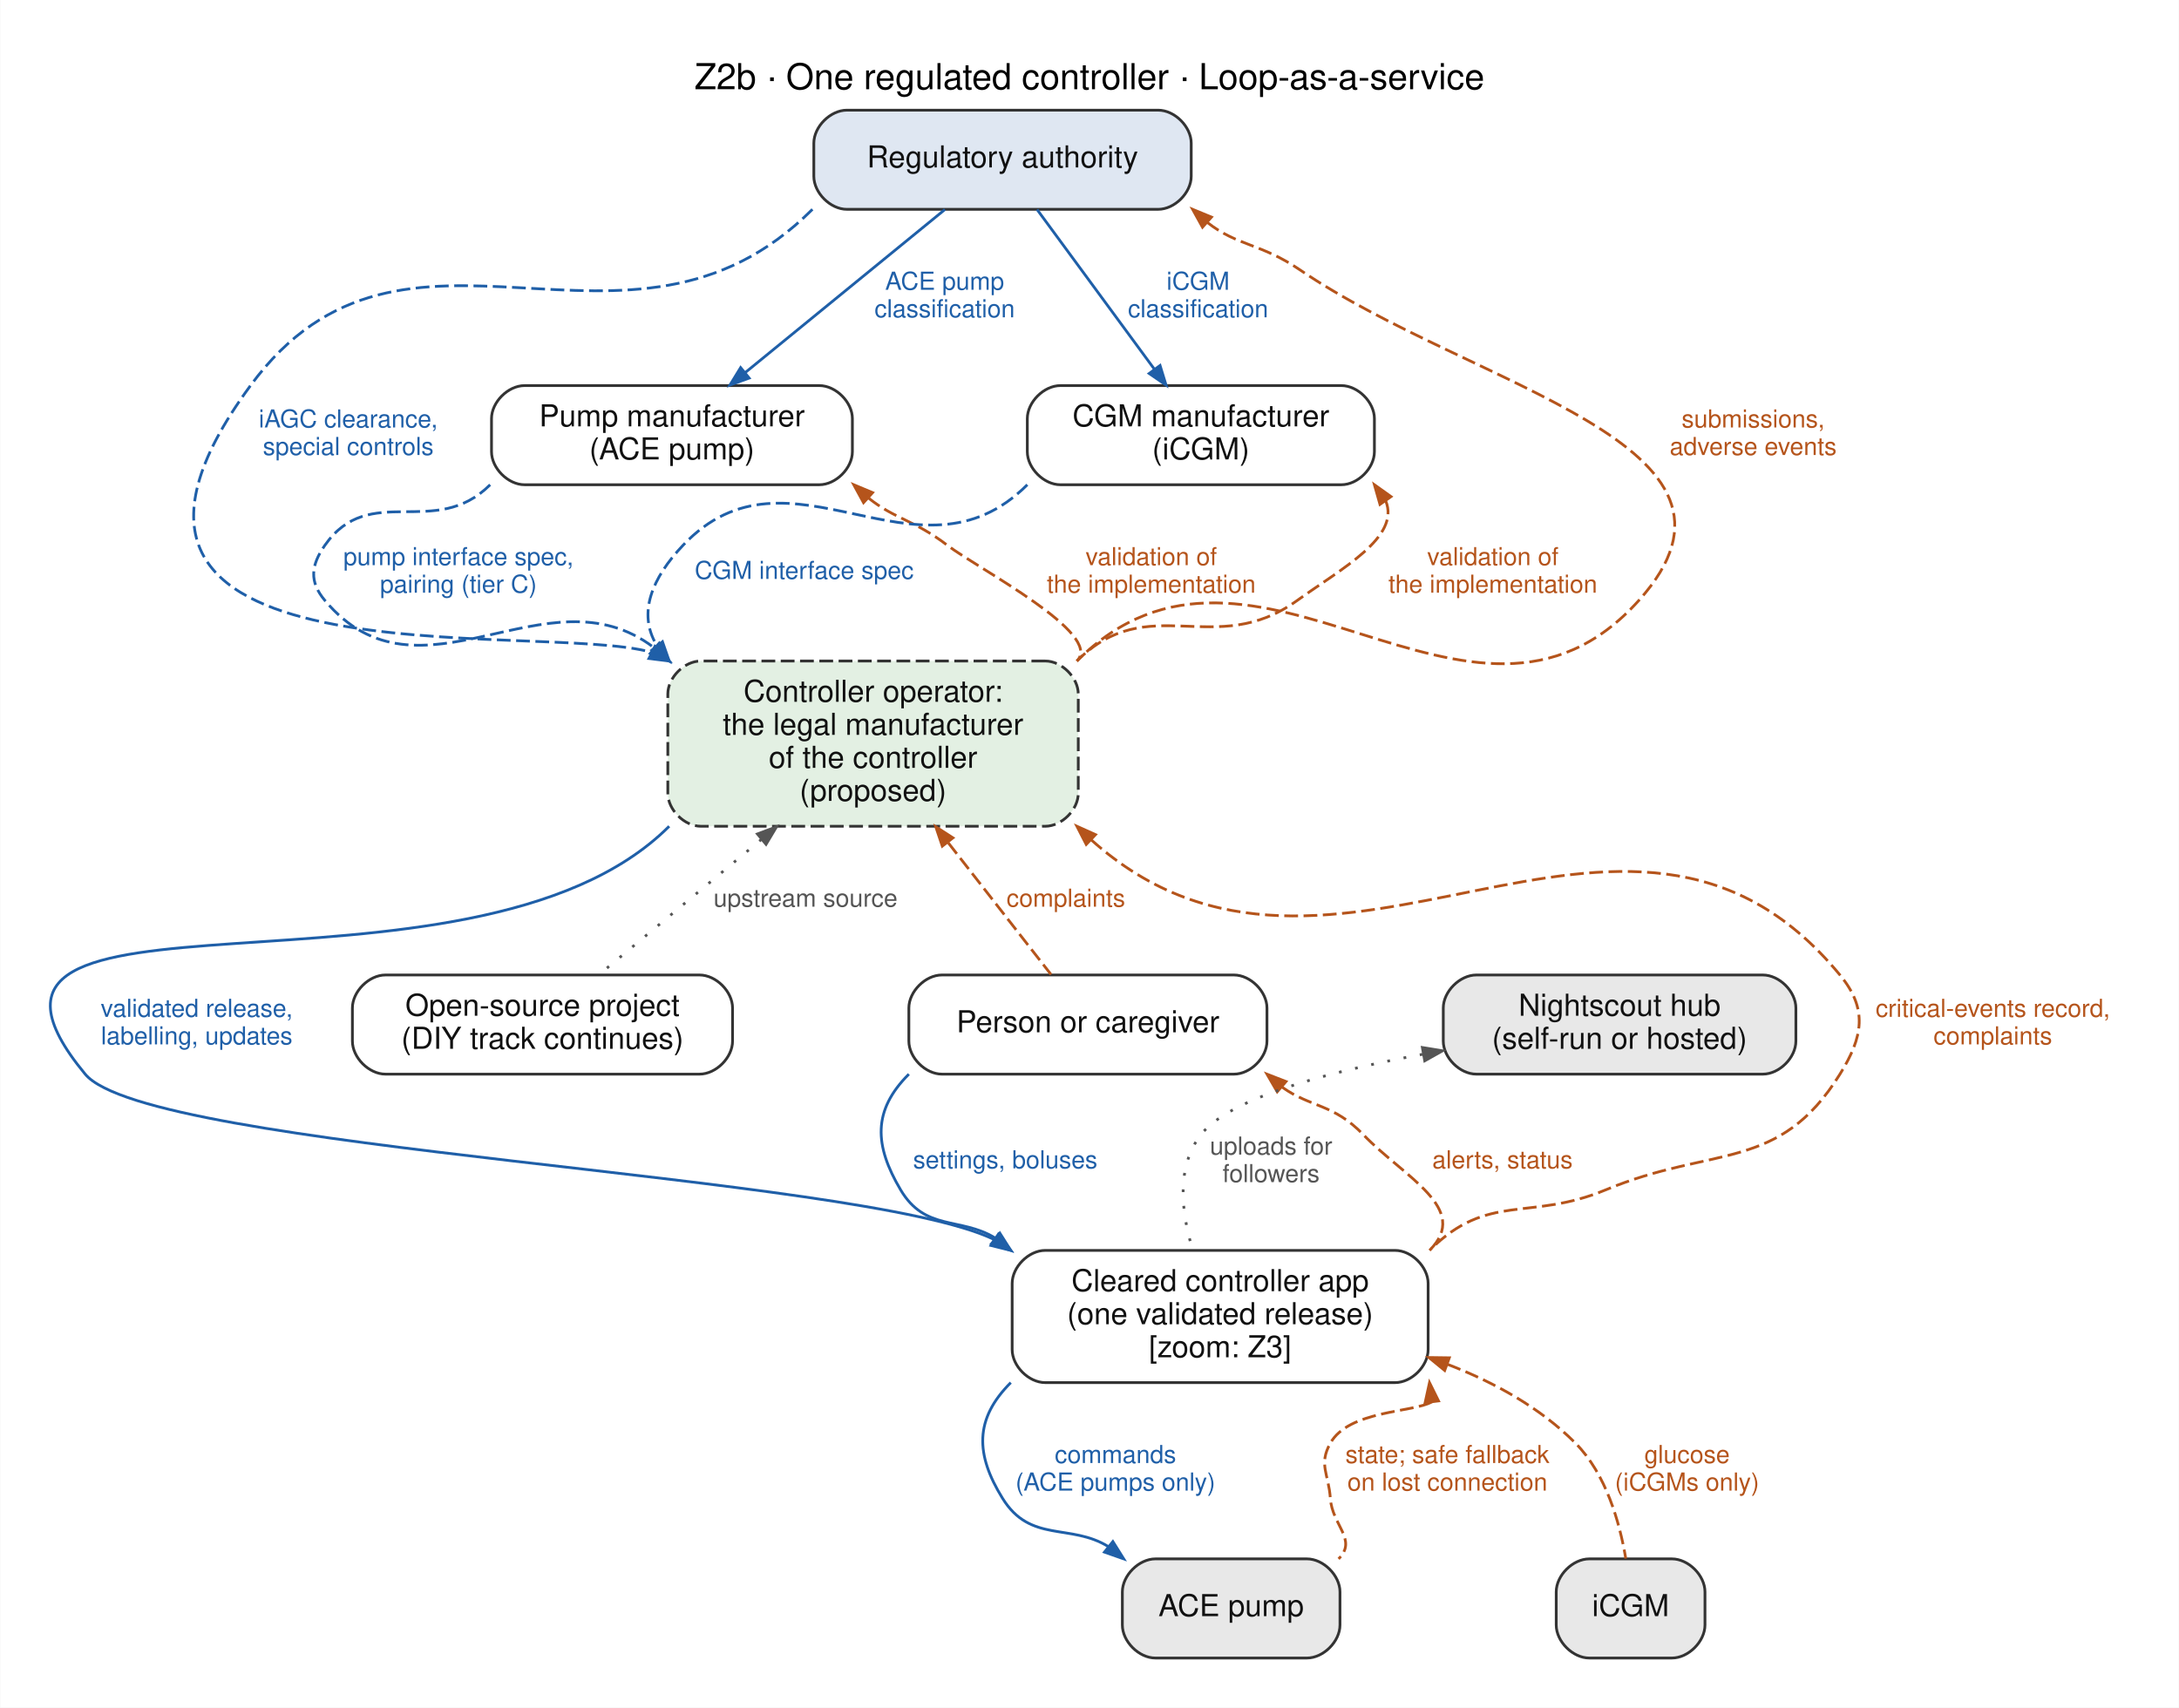
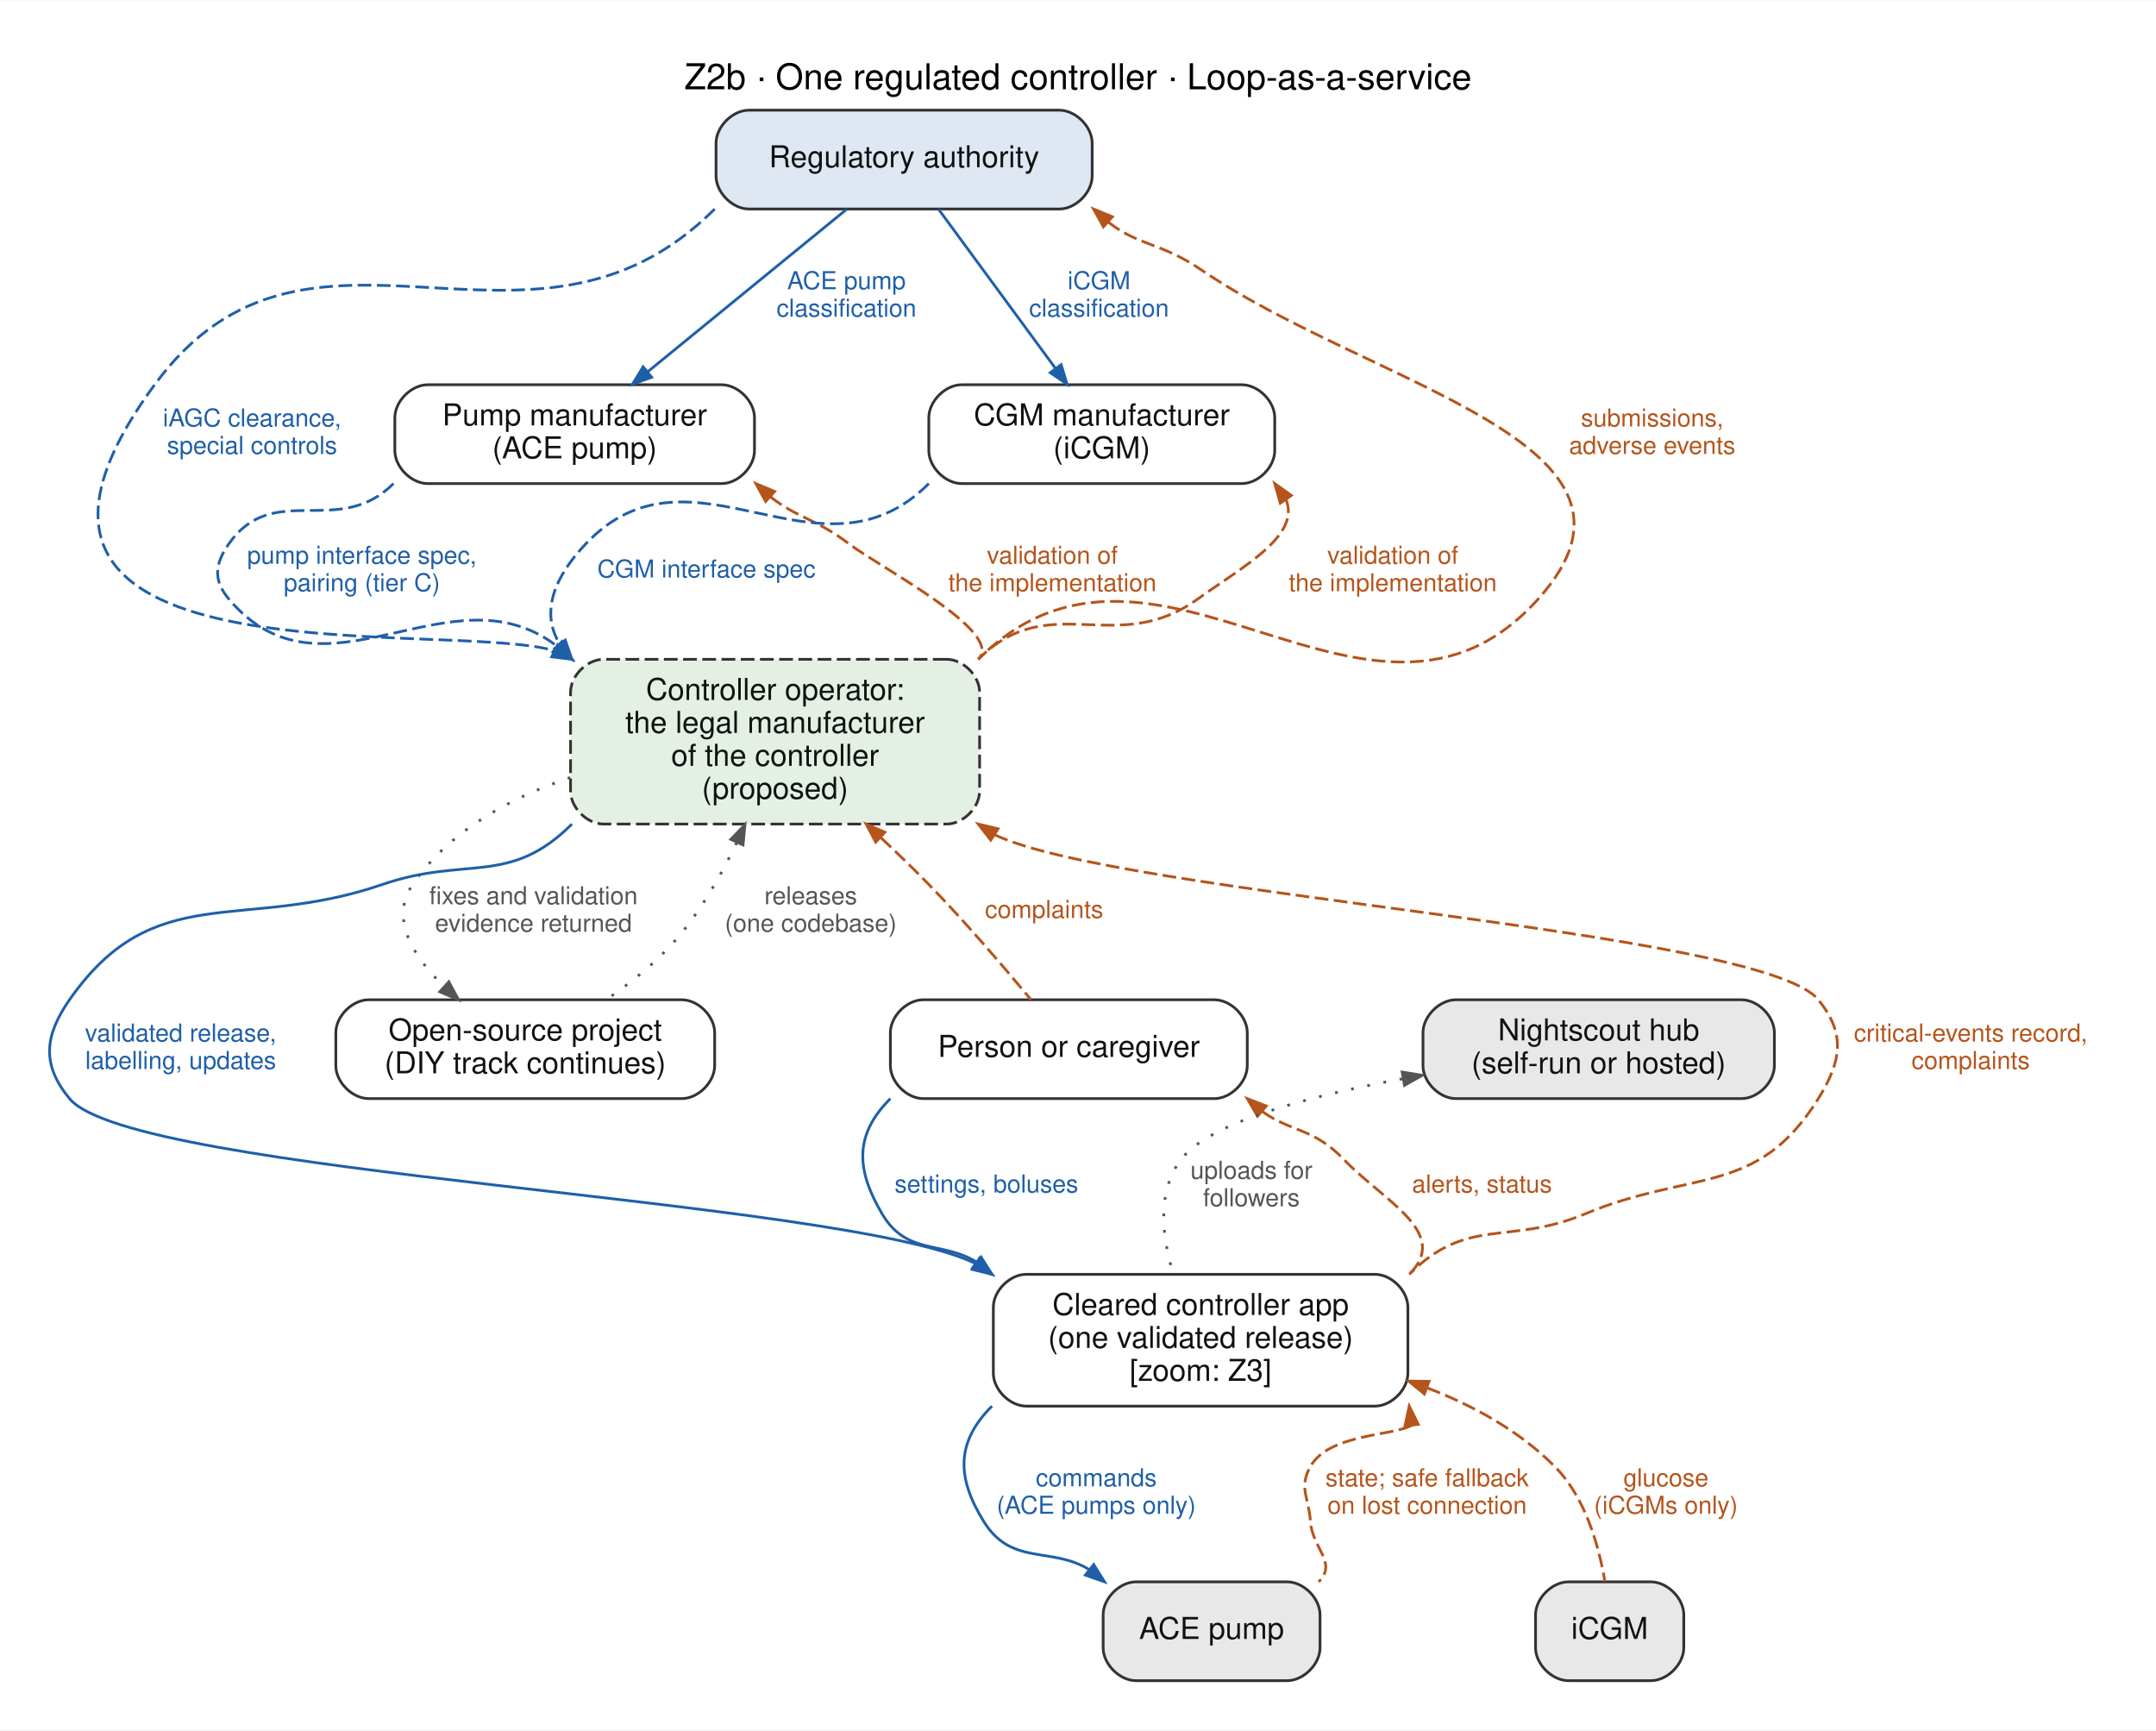
- <svg xmlns="http://www.w3.org/2000/svg" width="791pt" height="620pt" viewBox="0.00 0.00 790.85 620.00">
-   <g id="graph0" class="graph" transform="scale(1 1) rotate(0) translate(18 602)">
-     <polygon fill="#ffffff" stroke="transparent" points="-18,18 -18,-602 772.85,-602 772.85,18 -18,18" />
-     <text text-anchor="middle" x="377.42" y="-569.6" font-family="Helvetica,sans-Serif" font-size="13.00">Z2b · One regulated controller · Loop-as-a-service</text>
+ <svg xmlns="http://www.w3.org/2000/svg" width="785pt" height="630pt" viewBox="0.00 0.00 785.32 630.00">
+   <g id="graph0" class="graph" transform="scale(1 1) rotate(0) translate(18 612)">
+     <polygon fill="#ffffff" stroke="transparent" points="-18,18 -18,-612 767.32,-612 767.32,18 -18,18" />
+     <text text-anchor="middle" x="374.66" y="-579.6" font-family="Helvetica,sans-Serif" font-size="13.00">Z2b · One regulated controller · Loop-as-a-service</text>
    <g id="node1" class="node">
-       <path fill="#dfe7f2" stroke="#333333" d="M402.35,-562C402.35,-562 289.35,-562 289.35,-562 283.35,-562 277.35,-556 277.35,-550 277.35,-550 277.35,-538 277.35,-538 277.35,-532 283.35,-526 289.35,-526 289.35,-526 402.35,-526 402.35,-526 408.35,-526 414.35,-532 414.35,-538 414.35,-538 414.35,-550 414.35,-550 414.35,-556 408.35,-562 402.35,-562" />
-       <text text-anchor="middle" x="345.85" y="-541.2" font-family="Helvetica,sans-Serif" font-size="11.00" fill="#111111">Regulatory authority</text>
+       <path fill="#dfe7f2" stroke="#333333" d="M367.82,-572C367.82,-572 254.82,-572 254.82,-572 248.82,-572 242.82,-566 242.82,-560 242.82,-560 242.82,-548 242.82,-548 242.82,-542 248.82,-536 254.82,-536 254.82,-536 367.82,-536 367.82,-536 373.82,-536 379.82,-542 379.82,-548 379.82,-548 379.82,-560 379.82,-560 379.82,-566 373.82,-572 367.82,-572" />
+       <text text-anchor="middle" x="311.32" y="-551.2" font-family="Helvetica,sans-Serif" font-size="11.00" fill="#111111">Regulatory authority</text>
    </g>
    <g id="node2" class="node">
-       <path fill="#ffffff" stroke="#333333" d="M279.35,-462C279.35,-462 172.35,-462 172.35,-462 166.35,-462 160.35,-456 160.35,-450 160.35,-450 160.35,-438 160.35,-438 160.35,-432 166.35,-426 172.35,-426 172.35,-426 279.35,-426 279.35,-426 285.35,-426 291.35,-432 291.35,-438 291.35,-438 291.35,-450 291.35,-450 291.35,-456 285.35,-462 279.35,-462" />
-       <text text-anchor="middle" x="225.85" y="-447.2" font-family="Helvetica,sans-Serif" font-size="11.00" fill="#111111">Pump manufacturer</text>
-       <text text-anchor="middle" x="225.85" y="-435.2" font-family="Helvetica,sans-Serif" font-size="11.00" fill="#111111">(ACE pump)</text>
+       <path fill="#ffffff" stroke="#333333" d="M244.82,-472C244.82,-472 137.82,-472 137.82,-472 131.82,-472 125.82,-466 125.82,-460 125.82,-460 125.82,-448 125.82,-448 125.82,-442 131.82,-436 137.82,-436 137.82,-436 244.82,-436 244.82,-436 250.82,-436 256.82,-442 256.82,-448 256.82,-448 256.82,-460 256.82,-460 256.82,-466 250.82,-472 244.82,-472" />
+       <text text-anchor="middle" x="191.32" y="-457.2" font-family="Helvetica,sans-Serif" font-size="11.00" fill="#111111">Pump manufacturer</text>
+       <text text-anchor="middle" x="191.32" y="-445.2" font-family="Helvetica,sans-Serif" font-size="11.00" fill="#111111">(ACE pump)</text>
    </g>
    <g id="edge7" class="edge">
-       <path fill="none" stroke="#1f5fa8" d="M324.94,-525.93C304.85,-509.52 274.39,-484.64 252.55,-466.81" />
-       <polygon fill="#1f5fa8" stroke="#1f5fa8" points="253.88,-464.73 246.91,-462.2 250.78,-468.53 253.88,-464.73" />
-       <text text-anchor="middle" x="324.85" y="-496.8" font-family="Helvetica,sans-Serif" font-size="9.00" fill="#1f5fa8">ACE pump</text>
-       <text text-anchor="middle" x="324.85" y="-486.8" font-family="Helvetica,sans-Serif" font-size="9.00" fill="#1f5fa8">classification</text>
+       <path fill="none" stroke="#1f5fa8" d="M290.42,-535.93C270.32,-519.52 239.87,-494.64 218.02,-476.81" />
+       <polygon fill="#1f5fa8" stroke="#1f5fa8" points="219.36,-474.73 212.39,-472.2 216.26,-478.53 219.36,-474.73" />
+       <text text-anchor="middle" x="290.32" y="-506.8" font-family="Helvetica,sans-Serif" font-size="9.00" fill="#1f5fa8">ACE pump</text>
+       <text text-anchor="middle" x="290.32" y="-496.8" font-family="Helvetica,sans-Serif" font-size="9.00" fill="#1f5fa8">classification</text>
    </g>
    <g id="node3" class="node">
-       <path fill="#ffffff" stroke="#333333" d="M468.85,-462C468.85,-462 366.85,-462 366.85,-462 360.85,-462 354.85,-456 354.85,-450 354.85,-450 354.85,-438 354.85,-438 354.85,-432 360.85,-426 366.85,-426 366.85,-426 468.85,-426 468.85,-426 474.85,-426 480.85,-432 480.85,-438 480.85,-438 480.85,-450 480.85,-450 480.85,-456 474.85,-462 468.85,-462" />
-       <text text-anchor="middle" x="417.85" y="-447.2" font-family="Helvetica,sans-Serif" font-size="11.00" fill="#111111">CGM manufacturer</text>
-       <text text-anchor="middle" x="417.85" y="-435.2" font-family="Helvetica,sans-Serif" font-size="11.00" fill="#111111">(iCGM)</text>
+       <path fill="#ffffff" stroke="#333333" d="M434.32,-472C434.32,-472 332.32,-472 332.32,-472 326.32,-472 320.32,-466 320.32,-460 320.32,-460 320.32,-448 320.32,-448 320.32,-442 326.32,-436 332.32,-436 332.32,-436 434.32,-436 434.32,-436 440.32,-436 446.32,-442 446.32,-448 446.32,-448 446.32,-460 446.32,-460 446.32,-466 440.32,-472 434.32,-472" />
+       <text text-anchor="middle" x="383.32" y="-457.2" font-family="Helvetica,sans-Serif" font-size="11.00" fill="#111111">CGM manufacturer</text>
+       <text text-anchor="middle" x="383.32" y="-445.2" font-family="Helvetica,sans-Serif" font-size="11.00" fill="#111111">(iCGM)</text>
    </g>
    <g id="edge8" class="edge">
-       <path fill="none" stroke="#1f5fa8" d="M358.39,-525.93C370.19,-509.87 387.95,-485.7 400.98,-467.95" />
-       <polygon fill="#1f5fa8" stroke="#1f5fa8" points="403.04,-469.3 405.21,-462.2 399.09,-466.39 403.04,-469.3" />
-       <text text-anchor="middle" x="416.85" y="-496.8" font-family="Helvetica,sans-Serif" font-size="9.00" fill="#1f5fa8">iCGM</text>
-       <text text-anchor="middle" x="416.85" y="-486.8" font-family="Helvetica,sans-Serif" font-size="9.00" fill="#1f5fa8">classification</text>
+       <path fill="none" stroke="#1f5fa8" d="M323.86,-535.93C335.66,-519.87 353.42,-495.7 366.46,-477.95" />
+       <polygon fill="#1f5fa8" stroke="#1f5fa8" points="368.51,-479.3 370.68,-472.2 364.56,-476.39 368.51,-479.3" />
+       <text text-anchor="middle" x="382.32" y="-506.8" font-family="Helvetica,sans-Serif" font-size="9.00" fill="#1f5fa8">iCGM</text>
+       <text text-anchor="middle" x="382.32" y="-496.8" font-family="Helvetica,sans-Serif" font-size="9.00" fill="#1f5fa8">classification</text>
    </g>
    <g id="node4" class="node">
-       <path fill="#e3f0e3" stroke="#333333" stroke-dasharray="5,2" d="M361.35,-362C361.35,-362 236.35,-362 236.35,-362 230.35,-362 224.35,-356 224.35,-350 224.35,-350 224.35,-314 224.35,-314 224.35,-308 230.35,-302 236.35,-302 236.35,-302 361.35,-302 361.35,-302 367.35,-302 373.35,-308 373.35,-314 373.35,-314 373.35,-350 373.35,-350 373.35,-356 367.35,-362 361.35,-362" />
-       <text text-anchor="middle" x="298.85" y="-347.2" font-family="Helvetica,sans-Serif" font-size="11.00" fill="#111111">Controller operator:</text>
-       <text text-anchor="middle" x="298.85" y="-335.2" font-family="Helvetica,sans-Serif" font-size="11.00" fill="#111111">the legal manufacturer</text>
-       <text text-anchor="middle" x="298.85" y="-323.2" font-family="Helvetica,sans-Serif" font-size="11.00" fill="#111111">of the controller</text>
-       <text text-anchor="middle" x="298.85" y="-311.2" font-family="Helvetica,sans-Serif" font-size="11.00" fill="#111111">(proposed)</text>
+       <path fill="#e3f0e3" stroke="#333333" stroke-dasharray="5,2" d="M326.82,-372C326.82,-372 201.82,-372 201.82,-372 195.82,-372 189.82,-366 189.82,-360 189.82,-360 189.82,-324 189.82,-324 189.82,-318 195.82,-312 201.82,-312 201.82,-312 326.82,-312 326.82,-312 332.82,-312 338.82,-318 338.82,-324 338.82,-324 338.82,-360 338.82,-360 338.82,-366 332.82,-372 326.82,-372" />
+       <text text-anchor="middle" x="264.32" y="-357.2" font-family="Helvetica,sans-Serif" font-size="11.00" fill="#111111">Controller operator:</text>
+       <text text-anchor="middle" x="264.32" y="-345.2" font-family="Helvetica,sans-Serif" font-size="11.00" fill="#111111">the legal manufacturer</text>
+       <text text-anchor="middle" x="264.32" y="-333.2" font-family="Helvetica,sans-Serif" font-size="11.00" fill="#111111">of the controller</text>
+       <text text-anchor="middle" x="264.32" y="-321.2" font-family="Helvetica,sans-Serif" font-size="11.00" fill="#111111">(proposed)</text>
    </g>
    <g id="edge5" class="edge">
-       <path fill="none" stroke="#1f5fa8" stroke-dasharray="5,2" d="M276.85,-526C209.65,-458.81 129.09,-538.59 72.85,-462 -9.26,-350.19 177.55,-376.86 218.48,-365.15" />
-       <polygon fill="#1f5fa8" stroke="#1f5fa8" points="219.66,-367.3 224.85,-362 217.49,-362.9 219.66,-367.3" />
-       <text text-anchor="middle" x="108.35" y="-446.8" font-family="Helvetica,sans-Serif" font-size="9.00" fill="#1f5fa8">iAGC clearance,</text>
-       <text text-anchor="middle" x="108.35" y="-436.8" font-family="Helvetica,sans-Serif" font-size="9.00" fill="#1f5fa8">special controls</text>
+       <path fill="none" stroke="#1f5fa8" stroke-dasharray="5,2" d="M242.32,-536C175.13,-468.81 94.57,-548.59 38.32,-472 -43.78,-360.19 143.03,-386.86 183.95,-375.15" />
+       <polygon fill="#1f5fa8" stroke="#1f5fa8" points="185.13,-377.3 190.32,-372 182.96,-372.9 185.13,-377.3" />
+       <text text-anchor="middle" x="73.82" y="-456.8" font-family="Helvetica,sans-Serif" font-size="9.00" fill="#1f5fa8">iAGC clearance,</text>
+       <text text-anchor="middle" x="73.82" y="-446.8" font-family="Helvetica,sans-Serif" font-size="9.00" fill="#1f5fa8">special controls</text>
    </g>
    <g id="edge6" class="edge">
-       <path fill="none" stroke="#b5541b" stroke-dasharray="5,2" d="M420.19,-521.24C431.31,-512.54 439.58,-513.72 453.85,-504 516.96,-461 627.87,-440.83 576.85,-384 515.92,-316.15 437.33,-426.48 372.85,-362" />
-       <polygon fill="#b5541b" stroke="#b5541b" points="418.44,-519.51 414.85,-526 421.7,-523.17 418.44,-519.51" />
-       <text text-anchor="middle" x="618.35" y="-446.8" font-family="Helvetica,sans-Serif" font-size="9.00" fill="#b5541b">submissions,</text>
-       <text text-anchor="middle" x="618.35" y="-436.8" font-family="Helvetica,sans-Serif" font-size="9.00" fill="#b5541b">adverse events</text>
+       <path fill="none" stroke="#b5541b" stroke-dasharray="5,2" d="M385.67,-531.24C396.79,-522.54 405.06,-523.72 419.32,-514 482.44,-471 593.35,-450.83 542.32,-394 481.39,-326.15 402.81,-436.48 338.32,-372" />
+       <polygon fill="#b5541b" stroke="#b5541b" points="383.92,-529.51 380.32,-536 387.18,-533.17 383.92,-529.51" />
+       <text text-anchor="middle" x="583.82" y="-456.8" font-family="Helvetica,sans-Serif" font-size="9.00" fill="#b5541b">submissions,</text>
+       <text text-anchor="middle" x="583.82" y="-446.8" font-family="Helvetica,sans-Serif" font-size="9.00" fill="#b5541b">adverse events</text>
    </g>
    <g id="edge9" class="edge">
-       <path fill="none" stroke="#1f5fa8" stroke-dasharray="5,2" d="M159.85,-426C139.76,-405.92 116.11,-427.29 99.85,-404 94.76,-396.71 94.13,-390.81 99.85,-384 134.41,-342.82 180.41,-396.39 219.18,-366.96" />
-       <polygon fill="#1f5fa8" stroke="#1f5fa8" points="221.2,-368.46 224.85,-362 217.97,-364.77 221.2,-368.46" />
-       <text text-anchor="middle" x="148.35" y="-396.8" font-family="Helvetica,sans-Serif" font-size="9.00" fill="#1f5fa8">pump interface spec,</text>
-       <text text-anchor="middle" x="148.35" y="-386.8" font-family="Helvetica,sans-Serif" font-size="9.00" fill="#1f5fa8">pairing (tier C)</text>
+       <path fill="none" stroke="#1f5fa8" stroke-dasharray="5,2" d="M125.32,-436C105.24,-415.92 81.59,-437.29 65.32,-414 60.23,-406.71 59.61,-400.81 65.32,-394 99.89,-352.82 145.88,-406.39 184.66,-376.96" />
+       <polygon fill="#1f5fa8" stroke="#1f5fa8" points="186.67,-378.46 190.32,-372 183.44,-374.77 186.67,-378.46" />
+       <text text-anchor="middle" x="113.82" y="-406.8" font-family="Helvetica,sans-Serif" font-size="9.00" fill="#1f5fa8">pump interface spec,</text>
+       <text text-anchor="middle" x="113.82" y="-396.8" font-family="Helvetica,sans-Serif" font-size="9.00" fill="#1f5fa8">pairing (tier C)</text>
    </g>
    <g id="edge10" class="edge">
-       <path fill="none" stroke="#b5541b" stroke-dasharray="5,2" d="M297.18,-421.19C306.8,-413.48 313.66,-413.3 325.85,-404 336.98,-395.5 382.75,-371.9 372.85,-362" />
-       <polygon fill="#b5541b" stroke="#b5541b" points="295.4,-419.49 291.85,-426 298.69,-423.13 295.4,-419.49" />
-       <text text-anchor="middle" x="399.85" y="-396.8" font-family="Helvetica,sans-Serif" font-size="9.00" fill="#b5541b">validation of</text>
-       <text text-anchor="middle" x="399.85" y="-386.8" font-family="Helvetica,sans-Serif" font-size="9.00" fill="#b5541b">the implementation</text>
+       <path fill="none" stroke="#b5541b" stroke-dasharray="5,2" d="M262.65,-431.19C272.28,-423.48 279.14,-423.3 291.32,-414 302.46,-405.5 348.23,-381.9 338.32,-372" />
+       <polygon fill="#b5541b" stroke="#b5541b" points="260.88,-429.49 257.32,-436 264.16,-433.13 260.88,-429.49" />
+       <text text-anchor="middle" x="365.32" y="-406.8" font-family="Helvetica,sans-Serif" font-size="9.00" fill="#b5541b">validation of</text>
+       <text text-anchor="middle" x="365.32" y="-396.8" font-family="Helvetica,sans-Serif" font-size="9.00" fill="#b5541b">the implementation</text>
    </g>
    <g id="edge11" class="edge">
-       <path fill="none" stroke="#1f5fa8" stroke-dasharray="5,2" d="M354.85,-426C314.96,-386.11 268.61,-444.98 229.85,-404 218.75,-392.26 213.22,-379.5 220.32,-367.7" />
-       <polygon fill="#1f5fa8" stroke="#1f5fa8" points="222.41,-369 224.85,-362 218.57,-365.96 222.41,-369" />
-       <text text-anchor="middle" x="273.85" y="-391.8" font-family="Helvetica,sans-Serif" font-size="9.00" fill="#1f5fa8">CGM interface spec</text>
+       <path fill="none" stroke="#1f5fa8" stroke-dasharray="5,2" d="M320.32,-436C280.44,-396.11 234.08,-454.98 195.32,-414 184.22,-402.26 178.69,-389.5 185.79,-377.7" />
+       <polygon fill="#1f5fa8" stroke="#1f5fa8" points="187.89,-379 190.32,-372 184.05,-375.96 187.89,-379" />
+       <text text-anchor="middle" x="239.32" y="-401.8" font-family="Helvetica,sans-Serif" font-size="9.00" fill="#1f5fa8">CGM interface spec</text>
    </g>
    <g id="edge12" class="edge">
-       <path fill="none" stroke="#b5541b" stroke-dasharray="5,2" d="M484.94,-420.18C490.41,-406.88 468.76,-395.49 452.85,-384 422.95,-362.41 398.92,-388.07 372.85,-362" />
-       <polygon fill="#b5541b" stroke="#b5541b" points="482.87,-418.87 480.85,-426 486.88,-421.69 482.87,-418.87" />
-       <text text-anchor="middle" x="523.85" y="-396.8" font-family="Helvetica,sans-Serif" font-size="9.00" fill="#b5541b">validation of</text>
-       <text text-anchor="middle" x="523.85" y="-386.8" font-family="Helvetica,sans-Serif" font-size="9.00" fill="#b5541b">the implementation</text>
+       <path fill="none" stroke="#b5541b" stroke-dasharray="5,2" d="M450.42,-430.18C455.88,-416.88 434.24,-405.49 418.32,-394 388.43,-372.41 364.4,-398.07 338.32,-372" />
+       <polygon fill="#b5541b" stroke="#b5541b" points="448.35,-428.87 446.32,-436 452.36,-431.69 448.35,-428.87" />
+       <text text-anchor="middle" x="489.32" y="-406.8" font-family="Helvetica,sans-Serif" font-size="9.00" fill="#b5541b">validation of</text>
+       <text text-anchor="middle" x="489.32" y="-396.8" font-family="Helvetica,sans-Serif" font-size="9.00" fill="#b5541b">the implementation</text>
    </g>
    <g id="node5" class="node">
-       <path fill="#ffffff" stroke="#333333" d="M235.85,-248C235.85,-248 121.85,-248 121.85,-248 115.85,-248 109.85,-242 109.85,-236 109.85,-236 109.85,-224 109.85,-224 109.85,-218 115.85,-212 121.85,-212 121.85,-212 235.85,-212 235.85,-212 241.85,-212 247.85,-218 247.85,-224 247.85,-224 247.85,-236 247.85,-236 247.85,-242 241.85,-248 235.85,-248" />
-       <text text-anchor="middle" x="178.85" y="-233.2" font-family="Helvetica,sans-Serif" font-size="11.00" fill="#111111">Open-source project</text>
-       <text text-anchor="middle" x="178.85" y="-221.2" font-family="Helvetica,sans-Serif" font-size="11.00" fill="#111111">(DIY track continues)</text>
+       <path fill="#ffffff" stroke="#333333" d="M230.32,-248C230.32,-248 116.32,-248 116.32,-248 110.32,-248 104.32,-242 104.32,-236 104.32,-236 104.32,-224 104.32,-224 104.32,-218 110.32,-212 116.32,-212 116.32,-212 230.32,-212 230.32,-212 236.32,-212 242.32,-218 242.32,-224 242.32,-224 242.32,-236 242.32,-236 242.32,-242 236.32,-248 230.32,-248" />
+       <text text-anchor="middle" x="173.32" y="-233.2" font-family="Helvetica,sans-Serif" font-size="11.00" fill="#111111">Open-source project</text>
+       <text text-anchor="middle" x="173.32" y="-221.2" font-family="Helvetica,sans-Serif" font-size="11.00" fill="#111111">(DIY track continues)</text>
    </g>
    <g id="edge13" class="edge">
-       <path fill="none" stroke="#555555" stroke-dasharray="1,5" d="M258.33,-297.23C238.55,-280.75 215.6,-261.63 199.46,-248.18" />
-       <polygon fill="#555555" stroke="#555555" points="256.87,-299.21 263.82,-301.81 260.01,-295.44 256.87,-299.21" />
-       <text text-anchor="middle" x="274.35" y="-272.8" font-family="Helvetica,sans-Serif" font-size="9.00" fill="#555555">upstream source</text>
+       <path fill="none" stroke="#555555" stroke-dasharray="1,5" d="M250.34,-305.23C244.62,-293.25 237.23,-280.33 228.32,-270 221.14,-261.67 211.81,-254.2 202.89,-248.08" />
+       <polygon fill="#555555" stroke="#555555" points="248.2,-306.43 253.35,-311.77 252.65,-304.38 248.2,-306.43" />
+       <text text-anchor="middle" x="277.32" y="-282.8" font-family="Helvetica,sans-Serif" font-size="9.00" fill="#555555">releases</text>
+       <text text-anchor="middle" x="277.32" y="-272.8" font-family="Helvetica,sans-Serif" font-size="9.00" fill="#555555">(one codebase)</text>
+     </g>
+     <g id="edge14" class="edge">
+       <path fill="none" stroke="#555555" stroke-dasharray="1,5" d="M189.72,-328.93C167.56,-321.49 145.66,-309.45 132.32,-290 123.88,-277.69 132.29,-263.99 143.64,-252.9" />
+       <polygon fill="#555555" stroke="#555555" points="145.49,-254.53 149.02,-248 142.19,-250.91 145.49,-254.53" />
+       <text text-anchor="middle" x="176.32" y="-282.8" font-family="Helvetica,sans-Serif" font-size="9.00" fill="#555555">fixes and validation</text>
+       <text text-anchor="middle" x="176.32" y="-272.8" font-family="Helvetica,sans-Serif" font-size="9.00" fill="#555555">evidence returned</text>
    </g>
    <g id="node6" class="node">
-       <path fill="#ffffff" stroke="#333333" d="M429.85,-248C429.85,-248 323.85,-248 323.85,-248 317.85,-248 311.85,-242 311.85,-236 311.85,-236 311.85,-224 311.85,-224 311.85,-218 317.85,-212 323.85,-212 323.85,-212 429.85,-212 429.85,-212 435.85,-212 441.85,-218 441.85,-224 441.85,-224 441.85,-236 441.85,-236 441.85,-242 435.85,-248 429.85,-248" />
-       <text text-anchor="middle" x="376.85" y="-227.2" font-family="Helvetica,sans-Serif" font-size="11.00" fill="#111111">Person or caregiver</text>
+       <path fill="#ffffff" stroke="#333333" d="M424.32,-248C424.32,-248 318.32,-248 318.32,-248 312.32,-248 306.32,-242 306.32,-236 306.32,-236 306.32,-224 306.32,-224 306.32,-218 312.32,-212 318.32,-212 318.32,-212 424.32,-212 424.32,-212 430.32,-212 436.32,-218 436.32,-224 436.32,-224 436.32,-236 436.32,-236 436.32,-242 430.32,-248 424.32,-248" />
+       <text text-anchor="middle" x="371.32" y="-227.2" font-family="Helvetica,sans-Serif" font-size="11.00" fill="#111111">Person or caregiver</text>
+     </g>
+     <g id="edge19" class="edge">
+       <path fill="none" stroke="#b5541b" stroke-dasharray="5,2" d="M302.94,-306.95C308.87,-301.4 314.84,-295.62 320.32,-290 333.55,-276.42 347.56,-260.05 357.55,-248" />
+       <polygon fill="#b5541b" stroke="#b5541b" points="300.98,-305.42 297.51,-311.97 304.31,-309.01 300.98,-305.42" />
+       <text text-anchor="middle" x="362.32" y="-277.8" font-family="Helvetica,sans-Serif" font-size="9.00" fill="#b5541b">complaints</text>
+     </g>
+     <g id="node8" class="node">
+       <path fill="#ffffff" stroke="#333333" d="M482.82,-148C482.82,-148 355.82,-148 355.82,-148 349.82,-148 343.82,-142 343.82,-136 343.82,-136 343.82,-112 343.82,-112 343.82,-106 349.82,-100 355.82,-100 355.82,-100 482.82,-100 482.82,-100 488.82,-100 494.82,-106 494.82,-112 494.82,-112 494.82,-136 494.82,-136 494.82,-142 488.82,-148 482.82,-148" />
+       <text text-anchor="middle" x="419.32" y="-133.2" font-family="Helvetica,sans-Serif" font-size="11.00" fill="#111111">Cleared controller app</text>
+       <text text-anchor="middle" x="419.32" y="-121.2" font-family="Helvetica,sans-Serif" font-size="11.00" fill="#111111">(one validated release)</text>
+       <text text-anchor="middle" x="419.32" y="-109.2" font-family="Helvetica,sans-Serif" font-size="11.00" fill="#111111">[zoom: Z3]</text>
+     </g>
+     <g id="edge15" class="edge">
+       <path fill="none" stroke="#1f5fa8" d="M190.32,-312C167.56,-289.24 151.76,-300.46 121.32,-290 70.25,-272.46 38.21,-292.29 7.32,-248 -1.83,-234.88 -2.88,-224.33 7.32,-212 30.32,-184.21 288.19,-175.73 337.3,-151.95" />
+       <polygon fill="#1f5fa8" stroke="#1f5fa8" points="338.81,-153.89 343.32,-148 336.13,-149.79 338.81,-153.89" />
+       <text text-anchor="middle" x="47.82" y="-232.8" font-family="Helvetica,sans-Serif" font-size="9.00" fill="#1f5fa8">validated release,</text>
+       <text text-anchor="middle" x="47.82" y="-222.8" font-family="Helvetica,sans-Serif" font-size="9.00" fill="#1f5fa8">labelling, updates</text>
+     </g>
+     <g id="edge16" class="edge">
+       <path fill="none" stroke="#b5541b" stroke-dasharray="5,2" d="M344.38,-308.07C390.56,-286.03 623.62,-273.48 644.32,-248 654.41,-235.58 652.77,-225.59 644.32,-212 622.08,-176.21 598.22,-186.22 559.32,-170 531.56,-158.43 516.59,-169.27 495.32,-148" />
+       <polygon fill="#b5541b" stroke="#b5541b" points="342.87,-306.14 338.32,-312 345.53,-310.25 342.87,-306.14" />
+       <text text-anchor="middle" x="699.82" y="-232.8" font-family="Helvetica,sans-Serif" font-size="9.00" fill="#b5541b">critical-events record,</text>
+       <text text-anchor="middle" x="699.82" y="-222.8" font-family="Helvetica,sans-Serif" font-size="9.00" fill="#b5541b">complaints</text>
+     </g>
+     <g id="node7" class="node">
+       <path fill="#e8e8e8" stroke="#333333" d="M616.32,-248C616.32,-248 512.32,-248 512.32,-248 506.32,-248 500.32,-242 500.32,-236 500.32,-236 500.32,-224 500.32,-224 500.32,-218 506.32,-212 512.32,-212 512.32,-212 616.32,-212 616.32,-212 622.32,-212 628.32,-218 628.32,-224 628.32,-224 628.32,-236 628.32,-236 628.32,-242 622.32,-248 616.32,-248" />
+       <text text-anchor="middle" x="564.32" y="-233.2" font-family="Helvetica,sans-Serif" font-size="11.00" fill="#111111">Nightscout hub</text>
+       <text text-anchor="middle" x="564.32" y="-221.2" font-family="Helvetica,sans-Serif" font-size="11.00" fill="#111111">(self-run or hosted)</text>
+     </g>
+     <g id="edge17" class="edge">
+       <path fill="none" stroke="#1f5fa8" d="M306.32,-212C293.09,-198.77 293.8,-186.11 303.32,-170 312.28,-154.85 324.99,-160.22 337.57,-152.56" />
+       <polygon fill="#1f5fa8" stroke="#1f5fa8" points="339.36,-154.27 343.32,-148 336.31,-150.43 339.36,-154.27" />
+       <text text-anchor="middle" x="341.32" y="-177.8" font-family="Helvetica,sans-Serif" font-size="9.00" fill="#1f5fa8">settings, boluses</text>
    </g>
    <g id="edge18" class="edge">
-       <path fill="none" stroke="#b5541b" stroke-dasharray="5,2" d="M326.18,-295.96C338.8,-279.77 353.23,-261.28 363.45,-248.18" />
-       <polygon fill="#b5541b" stroke="#b5541b" points="323.99,-294.78 321.62,-301.81 327.85,-297.79 323.99,-294.78" />
-       <text text-anchor="middle" x="368.85" y="-272.8" font-family="Helvetica,sans-Serif" font-size="9.00" fill="#b5541b">complaints</text>
+       <path fill="none" stroke="#b5541b" stroke-dasharray="5,2" d="M441.89,-207.24C452.15,-199.89 460.49,-201.29 471.32,-190 486.2,-174.48 510.52,-163.2 495.32,-148" />
+       <polygon fill="#b5541b" stroke="#b5541b" points="440.05,-205.59 436.32,-212 443.23,-209.31 440.05,-205.59" />
+       <text text-anchor="middle" x="521.82" y="-177.8" font-family="Helvetica,sans-Serif" font-size="9.00" fill="#b5541b">alerts, status</text>
    </g>
-     <g id="node8" class="node">
-       <path fill="#ffffff" stroke="#333333" d="M488.35,-148C488.35,-148 361.35,-148 361.35,-148 355.35,-148 349.35,-142 349.35,-136 349.35,-136 349.35,-112 349.35,-112 349.35,-106 355.35,-100 361.35,-100 361.35,-100 488.35,-100 488.35,-100 494.35,-100 500.35,-106 500.35,-112 500.35,-112 500.35,-136 500.35,-136 500.35,-142 494.35,-148 488.35,-148" />
-       <text text-anchor="middle" x="424.85" y="-133.2" font-family="Helvetica,sans-Serif" font-size="11.00" fill="#111111">Cleared controller app</text>
-       <text text-anchor="middle" x="424.85" y="-121.2" font-family="Helvetica,sans-Serif" font-size="11.00" fill="#111111">(one validated release)</text>
-       <text text-anchor="middle" x="424.85" y="-109.2" font-family="Helvetica,sans-Serif" font-size="11.00" fill="#111111">[zoom: Z3]</text>
-     </g>
-     <g id="edge14" class="edge">
-       <path fill="none" stroke="#1f5fa8" d="M224.85,-302C152.47,-229.62 -52.41,-290.86 12.85,-212 35.85,-184.21 293.71,-175.73 342.82,-151.95" />
-       <polygon fill="#1f5fa8" stroke="#1f5fa8" points="344.34,-153.89 348.85,-148 341.65,-149.79 344.34,-153.89" />
-       <text text-anchor="middle" x="53.35" y="-232.8" font-family="Helvetica,sans-Serif" font-size="9.00" fill="#1f5fa8">validated release,</text>
-       <text text-anchor="middle" x="53.35" y="-222.8" font-family="Helvetica,sans-Serif" font-size="9.00" fill="#1f5fa8">labelling, updates</text>
-     </g>
-     <g id="edge15" class="edge">
-       <path fill="none" stroke="#b5541b" stroke-dasharray="5,2" d="M378.07,-297.05C465.77,-218.36 571.65,-342.91 649.85,-248 660.02,-235.65 658.29,-225.59 649.85,-212 627.61,-176.21 603.74,-186.22 564.85,-170 537.08,-158.43 522.12,-169.27 500.85,-148" />
-       <polygon fill="#b5541b" stroke="#b5541b" points="376.24,-295.41 372.85,-302 379.61,-298.96 376.24,-295.41" />
-       <text text-anchor="middle" x="705.35" y="-232.8" font-family="Helvetica,sans-Serif" font-size="9.00" fill="#b5541b">critical-events record,</text>
-       <text text-anchor="middle" x="705.35" y="-222.8" font-family="Helvetica,sans-Serif" font-size="9.00" fill="#b5541b">complaints</text>
-     </g>
-     <g id="node7" class="node">
-       <path fill="#e8e8e8" stroke="#333333" d="M621.85,-248C621.85,-248 517.85,-248 517.85,-248 511.85,-248 505.85,-242 505.85,-236 505.85,-236 505.85,-224 505.85,-224 505.85,-218 511.85,-212 517.85,-212 517.85,-212 621.85,-212 621.85,-212 627.85,-212 633.85,-218 633.85,-224 633.85,-224 633.85,-236 633.85,-236 633.85,-242 627.85,-248 621.85,-248" />
-       <text text-anchor="middle" x="569.85" y="-233.2" font-family="Helvetica,sans-Serif" font-size="11.00" fill="#111111">Nightscout hub</text>
-       <text text-anchor="middle" x="569.85" y="-221.2" font-family="Helvetica,sans-Serif" font-size="11.00" fill="#111111">(self-run or hosted)</text>
-     </g>
-     <g id="edge16" class="edge">
-       <path fill="none" stroke="#1f5fa8" d="M311.85,-212C298.61,-198.77 299.32,-186.11 308.85,-170 317.8,-154.85 330.52,-160.22 343.09,-152.56" />
-       <polygon fill="#1f5fa8" stroke="#1f5fa8" points="344.88,-154.27 348.85,-148 341.84,-150.43 344.88,-154.27" />
-       <text text-anchor="middle" x="346.85" y="-177.8" font-family="Helvetica,sans-Serif" font-size="9.00" fill="#1f5fa8">settings, boluses</text>
-     </g>
-     <g id="edge17" class="edge">
-       <path fill="none" stroke="#b5541b" stroke-dasharray="5,2" d="M447.41,-207.24C457.67,-199.89 466.02,-201.29 476.85,-190 491.73,-174.48 516.05,-163.2 500.85,-148" />
-       <polygon fill="#b5541b" stroke="#b5541b" points="445.57,-205.59 441.85,-212 448.76,-209.31 445.57,-205.59" />
-       <text text-anchor="middle" x="527.35" y="-177.8" font-family="Helvetica,sans-Serif" font-size="9.00" fill="#b5541b">alerts, status</text>
-     </g>
-     <g id="edge19" class="edge">
-       <path fill="none" stroke="#555555" stroke-dasharray="1,5" d="M498.3,-219.19C464.01,-212.87 428.18,-203.31 417.85,-190 408.8,-178.34 410.75,-161.76 414.86,-148.27" />
-       <polygon fill="#555555" stroke="#555555" points="498.26,-221.67 505.58,-220.48 499.12,-216.84 498.26,-221.67" />
-       <text text-anchor="middle" x="443.35" y="-182.8" font-family="Helvetica,sans-Serif" font-size="9.00" fill="#555555">uploads for</text>
-       <text text-anchor="middle" x="443.35" y="-172.8" font-family="Helvetica,sans-Serif" font-size="9.00" fill="#555555">followers</text>
+     <g id="edge20" class="edge">
+       <path fill="none" stroke="#555555" stroke-dasharray="1,5" d="M492.77,-219.19C458.49,-212.87 422.65,-203.31 412.32,-190 403.28,-178.34 405.22,-161.76 409.33,-148.27" />
+       <polygon fill="#555555" stroke="#555555" points="492.73,-221.67 500.05,-220.48 493.59,-216.84 492.73,-221.67" />
+       <text text-anchor="middle" x="437.82" y="-182.8" font-family="Helvetica,sans-Serif" font-size="9.00" fill="#555555">uploads for</text>
+       <text text-anchor="middle" x="437.82" y="-172.8" font-family="Helvetica,sans-Serif" font-size="9.00" fill="#555555">followers</text>
    </g>
    <g id="node9" class="node">
-       <path fill="#e8e8e8" stroke="#333333" d="M456.35,-36C456.35,-36 401.35,-36 401.35,-36 395.35,-36 389.35,-30 389.35,-24 389.35,-24 389.35,-12 389.35,-12 389.35,-6 395.35,0 401.35,0 401.35,0 456.35,0 456.35,0 462.35,0 468.35,-6 468.35,-12 468.35,-12 468.35,-24 468.35,-24 468.35,-30 462.35,-36 456.35,-36" />
-       <text text-anchor="middle" x="428.85" y="-15.2" font-family="Helvetica,sans-Serif" font-size="11.00" fill="#111111">ACE pump</text>
-     </g>
-     <g id="edge20" class="edge">
-       <path fill="none" stroke="#1f5fa8" d="M348.85,-100C335.61,-86.77 336.01,-73.92 345.85,-58 355.99,-41.58 370.47,-49.05 384.36,-40.4" />
-       <polygon fill="#1f5fa8" stroke="#1f5fa8" points="385.91,-42.29 389.85,-36 382.85,-38.46 385.91,-42.29" />
-       <text text-anchor="middle" x="386.85" y="-70.8" font-family="Helvetica,sans-Serif" font-size="9.00" fill="#1f5fa8">commands</text>
-       <text text-anchor="middle" x="386.85" y="-60.8" font-family="Helvetica,sans-Serif" font-size="9.00" fill="#1f5fa8">(ACE pumps only)</text>
+       <path fill="#e8e8e8" stroke="#333333" d="M450.82,-36C450.82,-36 395.82,-36 395.82,-36 389.82,-36 383.82,-30 383.82,-24 383.82,-24 383.82,-12 383.82,-12 383.82,-6 389.82,0 395.82,0 395.82,0 450.82,0 450.82,0 456.82,0 462.82,-6 462.82,-12 462.82,-12 462.82,-24 462.82,-24 462.82,-30 456.82,-36 450.82,-36" />
+       <text text-anchor="middle" x="423.32" y="-15.2" font-family="Helvetica,sans-Serif" font-size="11.00" fill="#111111">ACE pump</text>
    </g>
    <g id="edge21" class="edge">
-       <path fill="none" stroke="#b5541b" stroke-dasharray="5,2" d="M501.7,-93.01C494.99,-89.09 471.58,-90.01 464.85,-78 460.5,-70.25 464.24,-66.87 464.85,-58 465.51,-48.15 474.82,-42.98 467.85,-36" />
-       <polygon fill="#b5541b" stroke="#b5541b" points="499.26,-92.75 500.85,-100 504.13,-93.35 499.26,-92.75" />
-       <text text-anchor="middle" x="507.35" y="-70.8" font-family="Helvetica,sans-Serif" font-size="9.00" fill="#b5541b">state; safe fallback</text>
-       <text text-anchor="middle" x="507.35" y="-60.8" font-family="Helvetica,sans-Serif" font-size="9.00" fill="#b5541b">on lost connection</text>
+       <path fill="none" stroke="#1f5fa8" d="M343.32,-100C330.09,-86.77 330.48,-73.92 340.32,-58 350.47,-41.58 364.94,-49.05 378.83,-40.4" />
+       <polygon fill="#1f5fa8" stroke="#1f5fa8" points="380.39,-42.29 384.32,-36 377.33,-38.46 380.39,-42.29" />
+       <text text-anchor="middle" x="381.32" y="-70.8" font-family="Helvetica,sans-Serif" font-size="9.00" fill="#1f5fa8">commands</text>
+       <text text-anchor="middle" x="381.32" y="-60.8" font-family="Helvetica,sans-Serif" font-size="9.00" fill="#1f5fa8">(ACE pumps only)</text>
+     </g>
+     <g id="edge22" class="edge">
+       <path fill="none" stroke="#b5541b" stroke-dasharray="5,2" d="M496.18,-93.01C489.47,-89.09 466.06,-90.01 459.32,-78 454.97,-70.25 458.72,-66.87 459.32,-58 459.99,-48.15 469.3,-42.98 462.32,-36" />
+       <polygon fill="#b5541b" stroke="#b5541b" points="493.74,-92.75 495.32,-100 498.6,-93.35 493.74,-92.75" />
+       <text text-anchor="middle" x="501.82" y="-70.8" font-family="Helvetica,sans-Serif" font-size="9.00" fill="#b5541b">state; safe fallback</text>
+       <text text-anchor="middle" x="501.82" y="-60.8" font-family="Helvetica,sans-Serif" font-size="9.00" fill="#b5541b">on lost connection</text>
    </g>
    <g id="node10" class="node">
-       <path fill="#e8e8e8" stroke="#333333" d="M588.85,-36C588.85,-36 558.85,-36 558.85,-36 552.85,-36 546.85,-30 546.85,-24 546.85,-24 546.85,-12 546.85,-12 546.85,-6 552.85,0 558.85,0 558.85,0 588.85,0 588.85,0 594.85,0 600.85,-6 600.85,-12 600.85,-12 600.85,-24 600.85,-24 600.85,-30 594.85,-36 588.85,-36" />
-       <text text-anchor="middle" x="573.85" y="-15.2" font-family="Helvetica,sans-Serif" font-size="11.00" fill="#111111">iCGM</text>
+       <path fill="#e8e8e8" stroke="#333333" d="M583.32,-36C583.32,-36 553.32,-36 553.32,-36 547.32,-36 541.32,-30 541.32,-24 541.32,-24 541.32,-12 541.32,-12 541.32,-6 547.32,0 553.32,0 553.32,0 583.32,0 583.32,0 589.32,0 595.32,-6 595.32,-12 595.32,-12 595.32,-24 595.32,-24 595.32,-30 589.32,-36 583.32,-36" />
+       <text text-anchor="middle" x="568.32" y="-15.2" font-family="Helvetica,sans-Serif" font-size="11.00" fill="#111111">iCGM</text>
    </g>
-     <g id="edge22" class="edge">
-       <path fill="none" stroke="#b5541b" stroke-dasharray="5,2" d="M507.42,-106.63C524.47,-100.06 541.1,-90.86 553.85,-78 564.96,-66.79 569.9,-49.17 572.1,-36.11" />
-       <polygon fill="#b5541b" stroke="#b5541b" points="506.36,-104.41 500.62,-109.11 508.04,-109.01 506.36,-104.41" />
-       <text text-anchor="middle" x="594.35" y="-70.8" font-family="Helvetica,sans-Serif" font-size="9.00" fill="#b5541b">glucose</text>
-       <text text-anchor="middle" x="594.35" y="-60.8" font-family="Helvetica,sans-Serif" font-size="9.00" fill="#b5541b">(iCGMs only)</text>
+     <g id="edge23" class="edge">
+       <path fill="none" stroke="#b5541b" stroke-dasharray="5,2" d="M501.9,-106.63C518.95,-100.06 535.57,-90.86 548.32,-78 559.44,-66.79 564.38,-49.17 566.58,-36.11" />
+       <polygon fill="#b5541b" stroke="#b5541b" points="500.83,-104.41 495.1,-109.11 502.51,-109.01 500.83,-104.41" />
+       <text text-anchor="middle" x="588.82" y="-70.8" font-family="Helvetica,sans-Serif" font-size="9.00" fill="#b5541b">glucose</text>
+       <text text-anchor="middle" x="588.82" y="-60.8" font-family="Helvetica,sans-Serif" font-size="9.00" fill="#b5541b">(iCGMs only)</text>
    </g>
  </g>
</svg>
